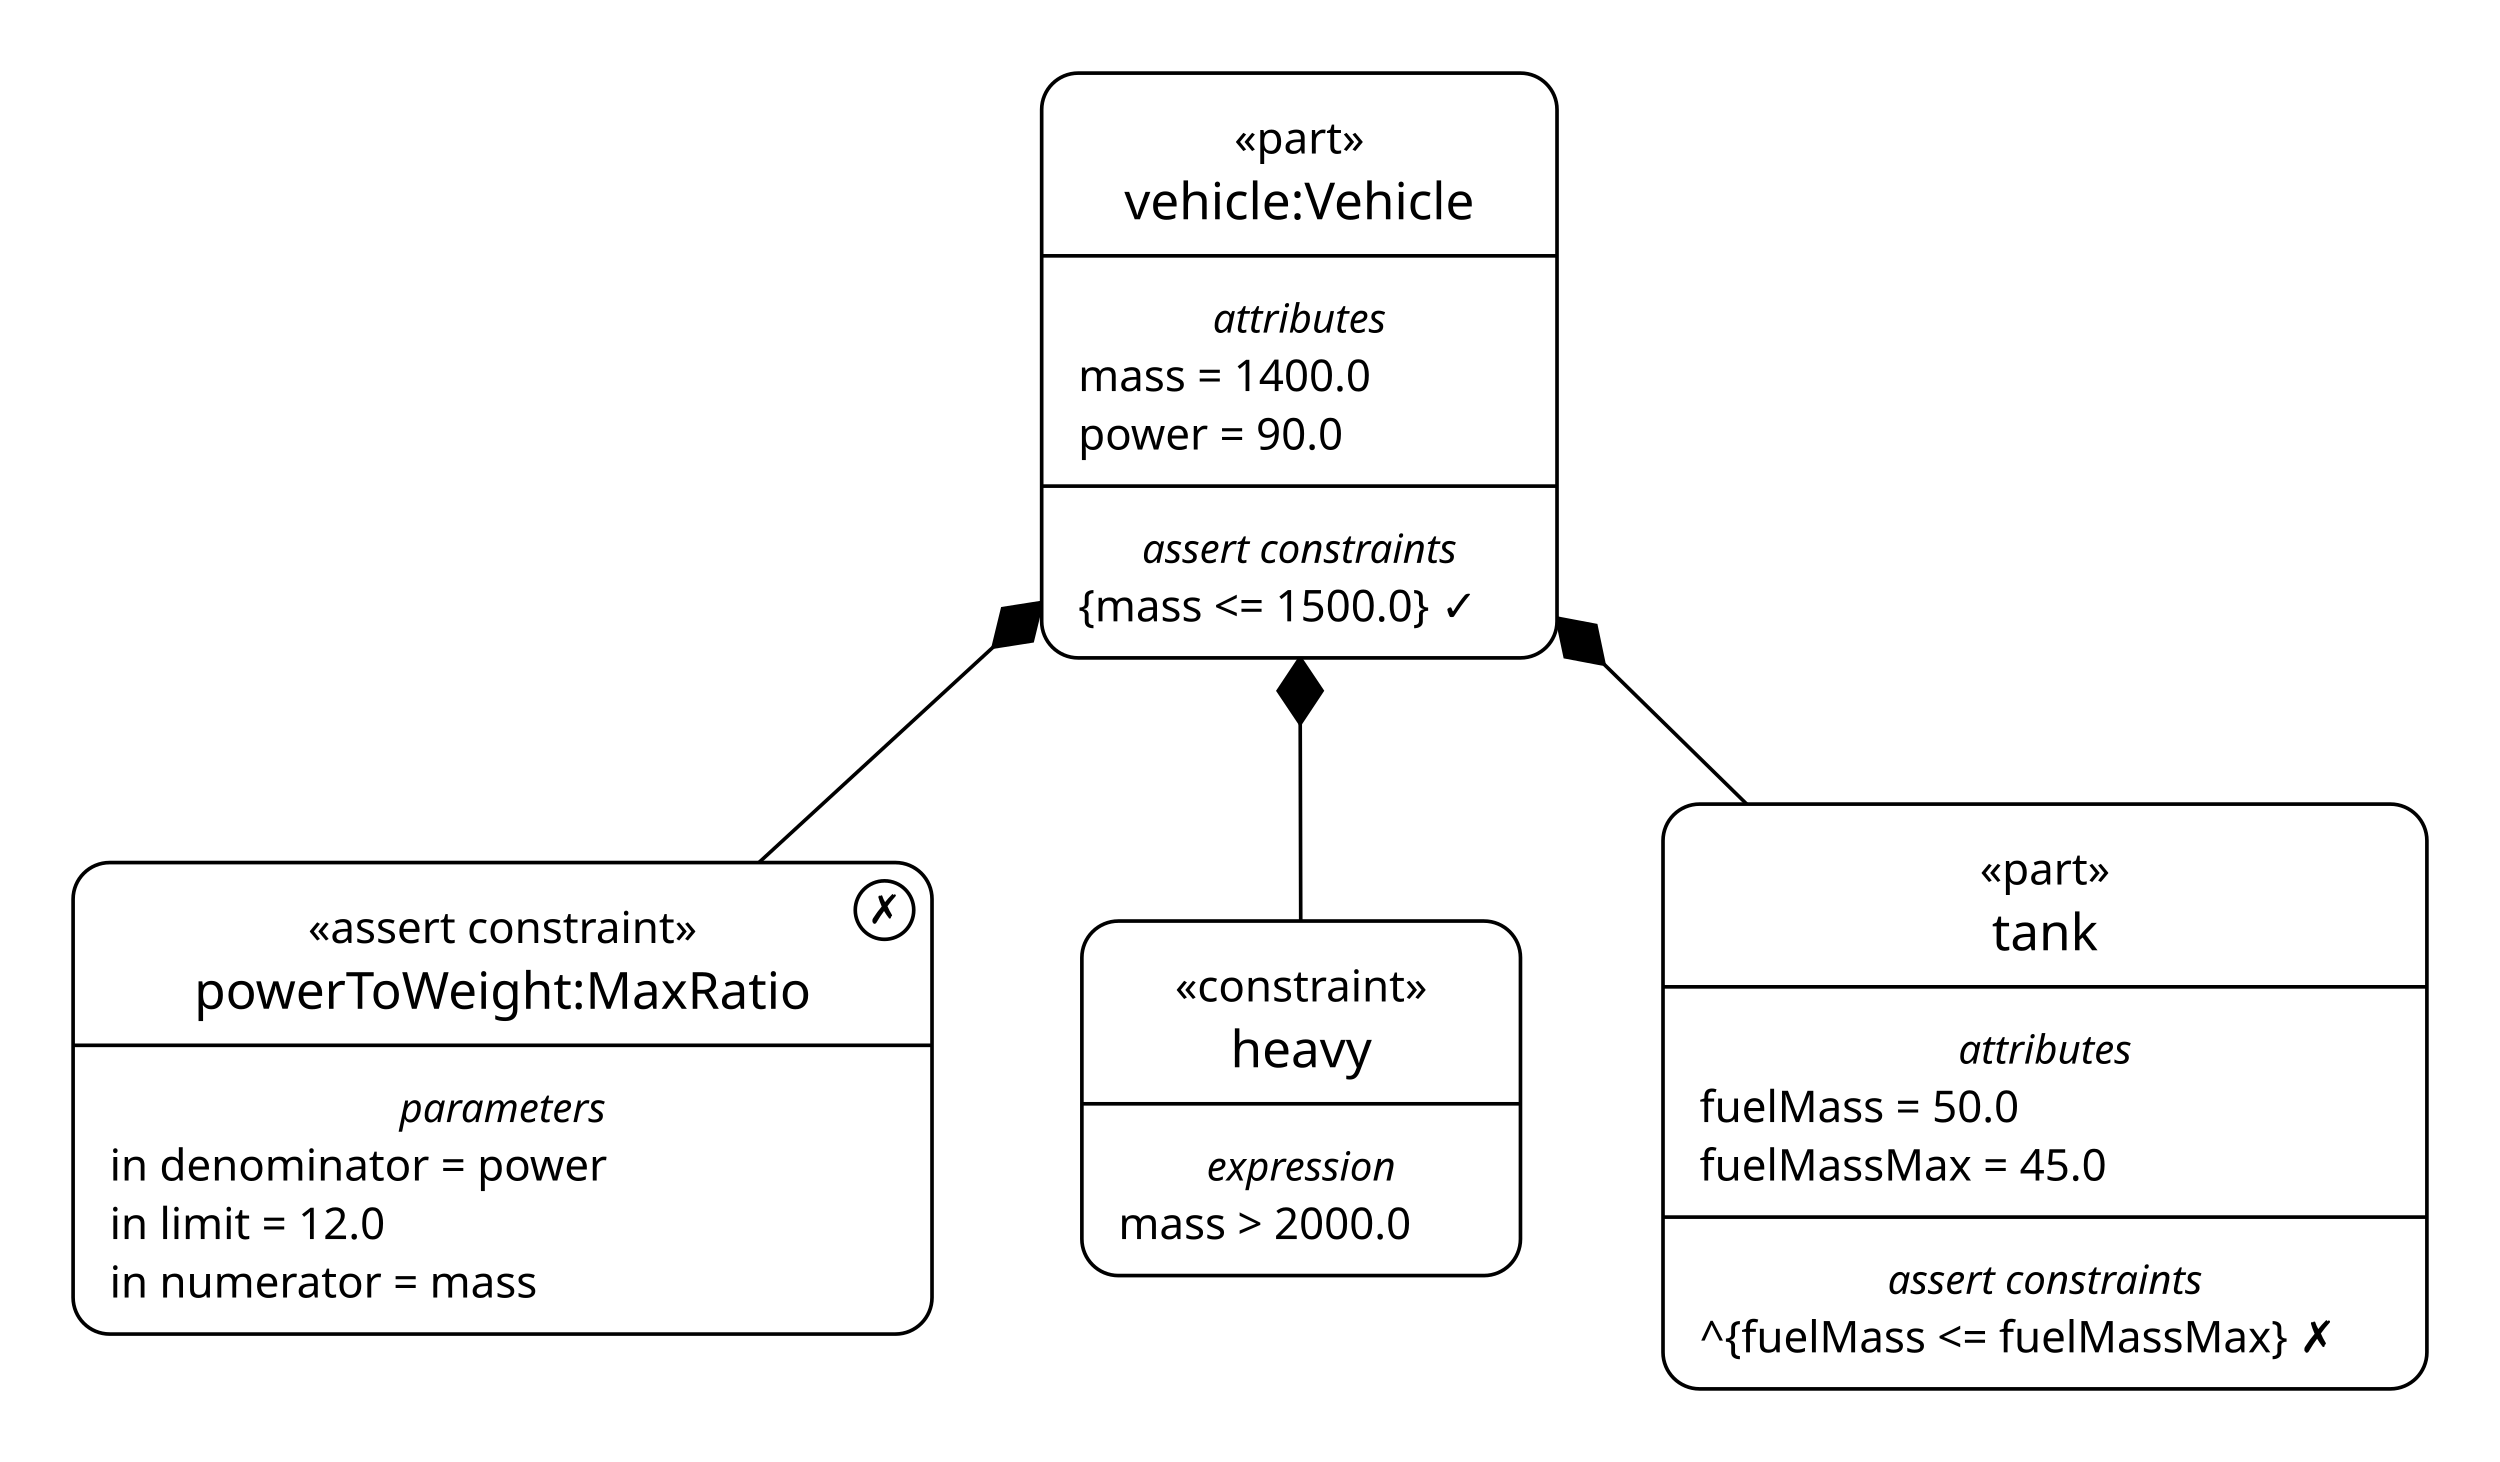
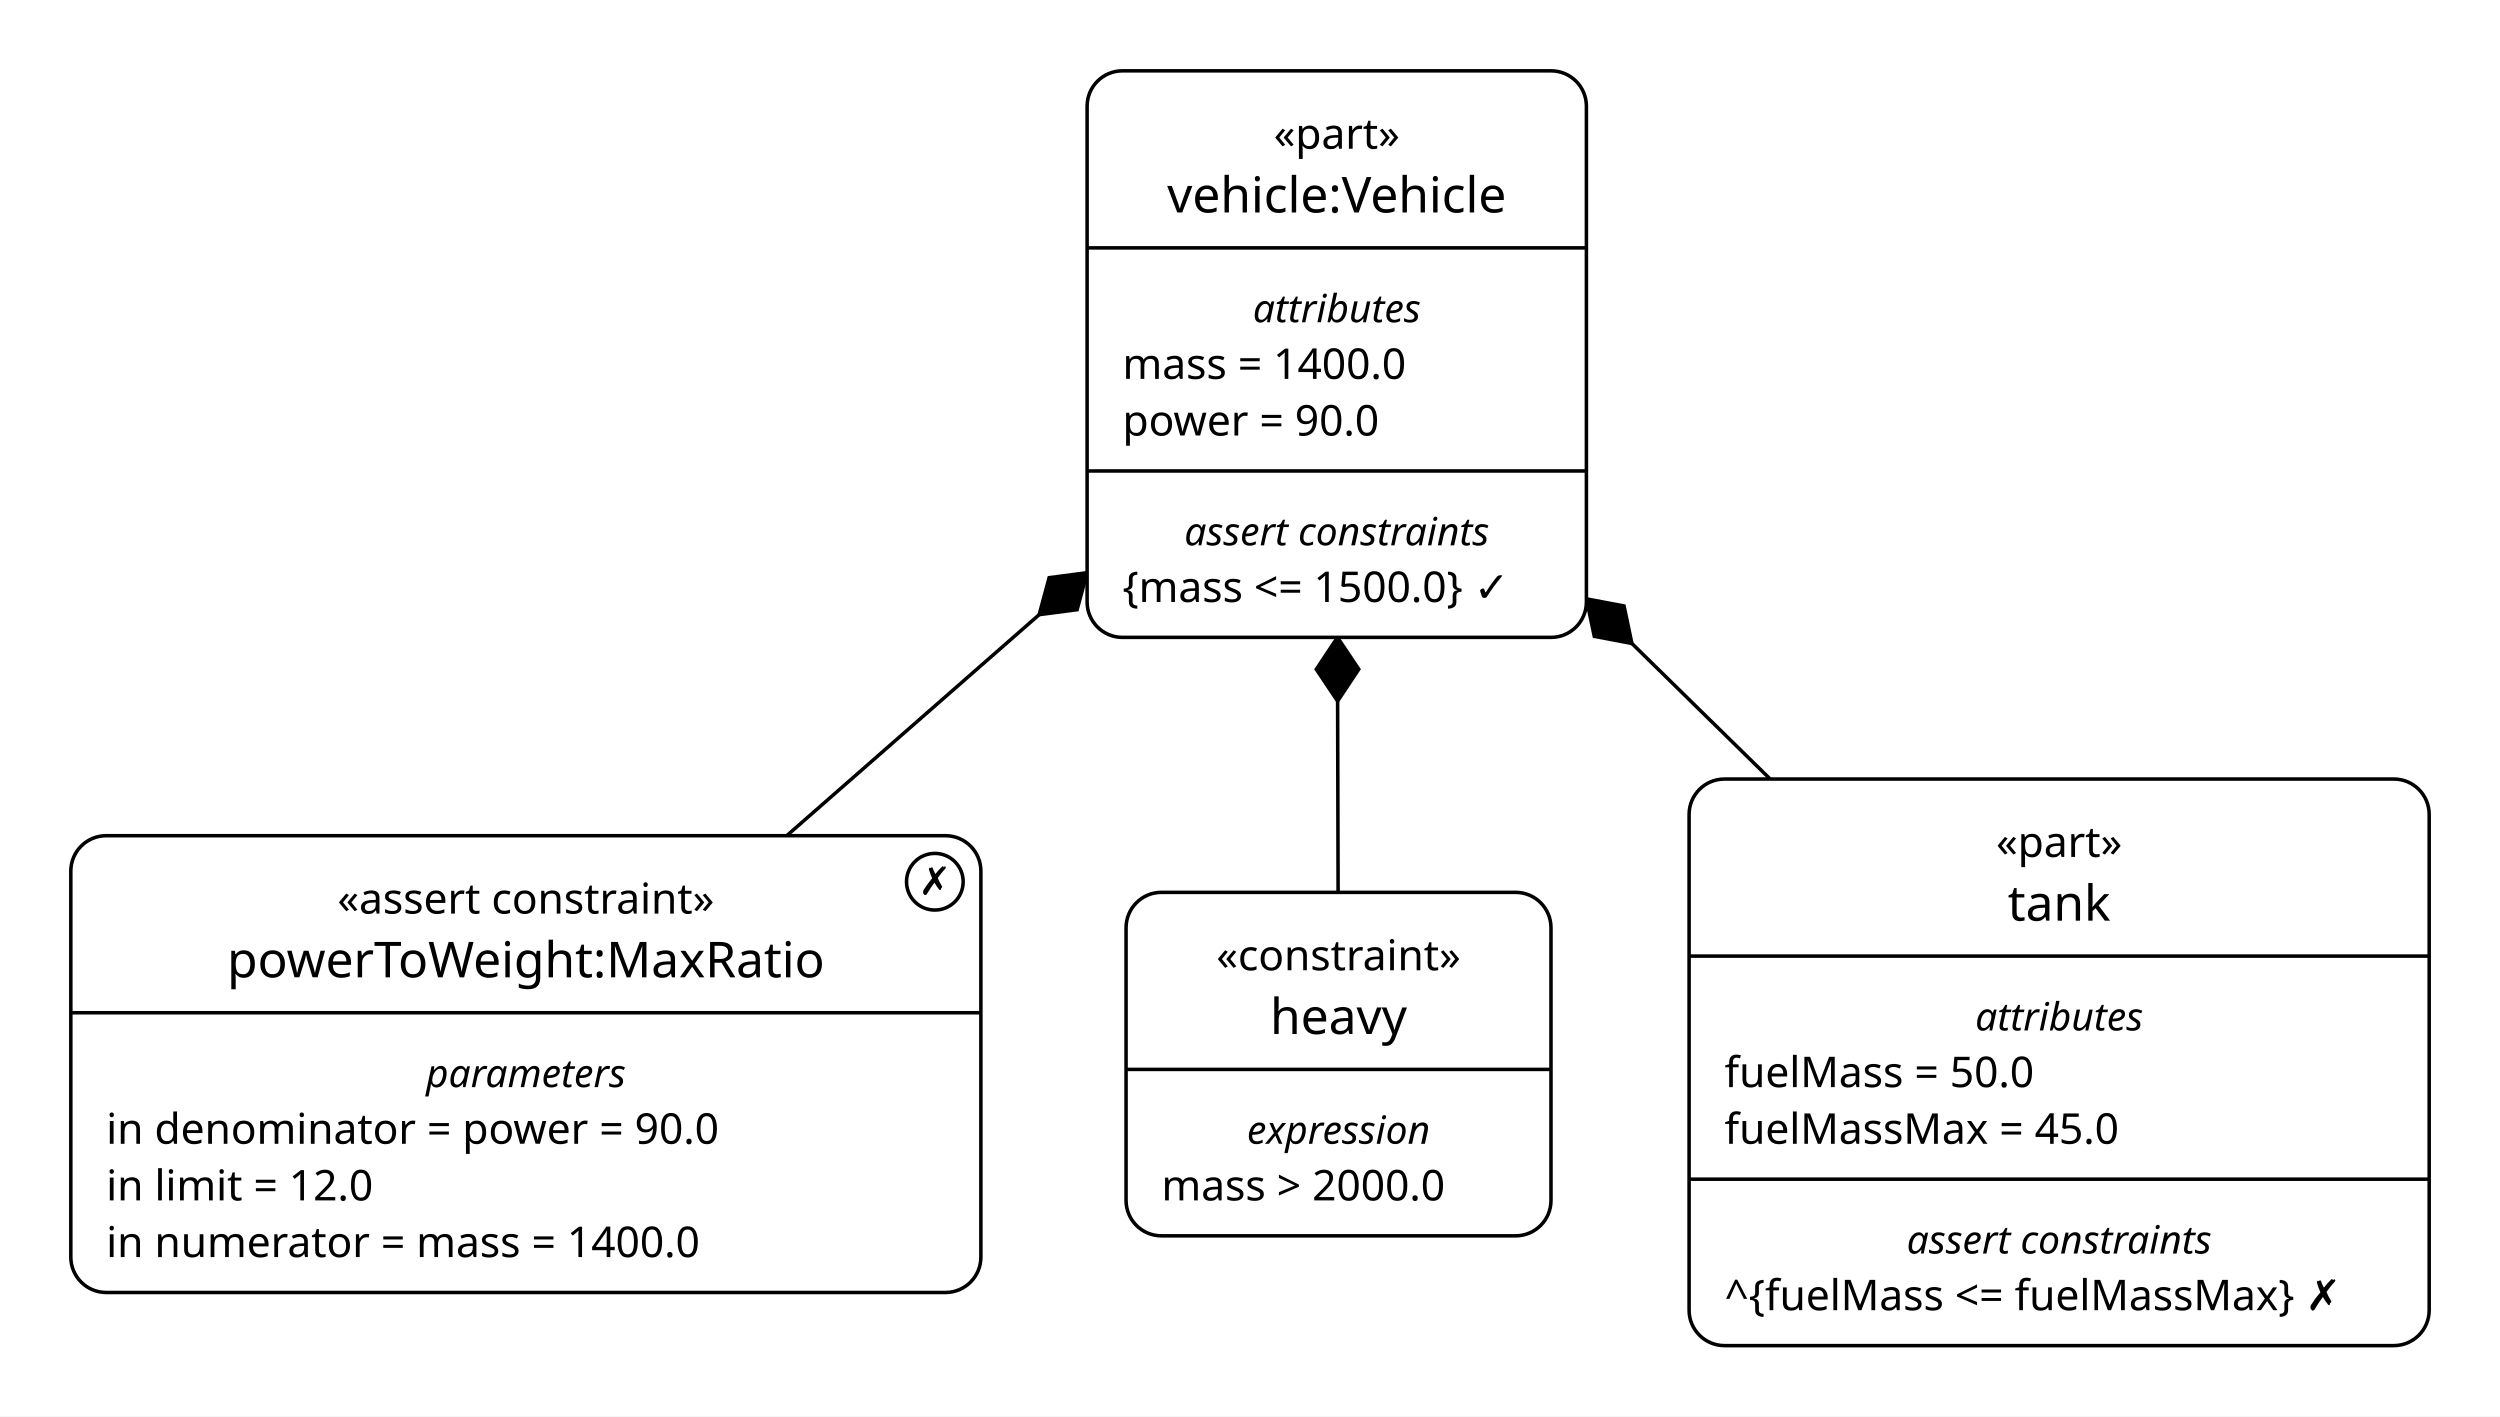
- <svg xmlns="http://www.w3.org/2000/svg" width="684" height="400" viewBox="0 0 684 400" font-family="sans-serif">
-   <rect x="0" y="0" width="684" height="400" fill="#ffffff" />
-   <polyline points="438.85,181.72 477.9,220" fill="none" stroke="#000000" />
-   <polygon points="426,169.12 428.23,179.7 438.85,181.72 436.63,171.13" fill="#000000" stroke="#000000" />
-   <polyline points="355.74,198 355.88,252" fill="none" stroke="#000000" />
-   <polygon points="355.7,180 349.72,189.01 355.74,198 361.72,188.99" fill="#000000" stroke="#000000" />
-   <polyline points="271.75,177.03 207.63,236" fill="none" stroke="#000000" />
-   <polygon points="285,164.84 274.31,166.52 271.75,177.03 282.44,175.35" fill="#000000" stroke="#000000" />
-   <rect x="285" y="20" width="141" height="160" rx="10" fill="#ffffff" stroke="#000000" />
-   <text x="355.5" y="42" text-anchor="middle" font-size="12">«part»</text>
-   <text x="355.5" y="60" text-anchor="middle" font-size="14">vehicle:Vehicle</text>
-   <polyline points="285,70 426,70" fill="none" stroke="#000000" />
-   <text x="355.5" y="91" text-anchor="middle" font-size="11" font-style="italic">attributes</text>
-   <text x="295" y="107" text-anchor="start" font-size="12">mass = 1400.0</text>
-   <text x="295" y="123" text-anchor="start" font-size="12">power = 90.0</text>
-   <polyline points="285,133 426,133" fill="none" stroke="#000000" />
-   <text x="355.5" y="154" text-anchor="middle" font-size="11" font-style="italic">assert constraints</text>
-   <text x="295" y="170" text-anchor="start" font-size="12">{mass &lt;= 1500.0} ✓</text>
-   <rect x="455" y="220" width="209" height="160" rx="10" fill="#ffffff" stroke="#000000" />
-   <text x="559.5" y="242" text-anchor="middle" font-size="12">«part»</text>
-   <text x="559.5" y="260" text-anchor="middle" font-size="14">tank</text>
-   <polyline points="455,270 664,270" fill="none" stroke="#000000" />
-   <text x="559.5" y="291" text-anchor="middle" font-size="11" font-style="italic">attributes</text>
-   <text x="465" y="307" text-anchor="start" font-size="12">fuelMass = 50.0</text>
-   <text x="465" y="323" text-anchor="start" font-size="12">fuelMassMax = 45.0</text>
-   <polyline points="455,333 664,333" fill="none" stroke="#000000" />
-   <text x="559.5" y="354" text-anchor="middle" font-size="11" font-style="italic">assert constraints</text>
-   <text x="465" y="370" text-anchor="start" font-size="12">^{fuelMass &lt;= fuelMassMax} ✗</text>
-   <rect x="296" y="252" width="120" height="97" rx="10" fill="#ffffff" stroke="#000000" />
-   <text x="356" y="274" text-anchor="middle" font-size="12">«constraint»</text>
-   <text x="356" y="292" text-anchor="middle" font-size="14">heavy</text>
-   <polyline points="296,302 416,302" fill="none" stroke="#000000" />
-   <text x="356" y="323" text-anchor="middle" font-size="11" font-style="italic">expression</text>
-   <text x="306" y="339" text-anchor="start" font-size="12">mass &gt; 2000.0</text>
-   <rect x="20" y="236" width="235" height="129" rx="10" fill="#ffffff" stroke="#000000" />
-   <text x="137.5" y="258" text-anchor="middle" font-size="12">«assert constraint»</text>
-   <text x="137.5" y="276" text-anchor="middle" font-size="14">powerToWeight:MaxRatio</text>
-   <rect x="234" y="241" width="16" height="16" rx="8" fill="none" stroke="#000000" />
-   <text x="242" y="252.67" text-anchor="middle" font-size="11">✗</text>
-   <polyline points="20,286 255,286" fill="none" stroke="#000000" />
-   <text x="137.5" y="307" text-anchor="middle" font-size="11" font-style="italic">parameters</text>
-   <text x="30" y="323" text-anchor="start" font-size="12">in denominator = power</text>
+ <svg xmlns="http://www.w3.org/2000/svg" width="706" height="400" viewBox="0 0 706 400" font-family="sans-serif">
+   <rect x="0" y="0" width="706" height="400" fill="#ffffff" />
+   <polyline points="460.85,181.72 499.9,220" fill="none" stroke="#000000" />
+   <polygon points="448,169.12 450.23,179.7 460.85,181.72 458.63,171.13" fill="#000000" stroke="#000000" />
+   <polyline points="377.74,198 377.88,252" fill="none" stroke="#000000" />
+   <polygon points="377.7,180 371.72,189.01 377.74,198 383.72,188.99" fill="#000000" stroke="#000000" />
+   <polyline points="293.46,173.58 222.17,236" fill="none" stroke="#000000" />
+   <polygon points="307,161.73 296.28,163.14 293.46,173.58 304.18,172.17" fill="#000000" stroke="#000000" />
+   <rect x="307" y="20" width="141" height="160" rx="10" fill="#ffffff" stroke="#000000" />
+   <text x="377.5" y="42" text-anchor="middle" font-size="12">«part»</text>
+   <text x="377.5" y="60" text-anchor="middle" font-size="14">vehicle:Vehicle</text>
+   <polyline points="307,70 448,70" fill="none" stroke="#000000" />
+   <text x="377.5" y="91" text-anchor="middle" font-size="11" font-style="italic">attributes</text>
+   <text x="317" y="107" text-anchor="start" font-size="12">mass = 1400.0</text>
+   <text x="317" y="123" text-anchor="start" font-size="12">power = 90.0</text>
+   <polyline points="307,133 448,133" fill="none" stroke="#000000" />
+   <text x="377.5" y="154" text-anchor="middle" font-size="11" font-style="italic">assert constraints</text>
+   <text x="317" y="170" text-anchor="start" font-size="12">{mass &lt;= 1500.0} ✓</text>
+   <rect x="477" y="220" width="209" height="160" rx="10" fill="#ffffff" stroke="#000000" />
+   <text x="581.5" y="242" text-anchor="middle" font-size="12">«part»</text>
+   <text x="581.5" y="260" text-anchor="middle" font-size="14">tank</text>
+   <polyline points="477,270 686,270" fill="none" stroke="#000000" />
+   <text x="581.5" y="291" text-anchor="middle" font-size="11" font-style="italic">attributes</text>
+   <text x="487" y="307" text-anchor="start" font-size="12">fuelMass = 50.0</text>
+   <text x="487" y="323" text-anchor="start" font-size="12">fuelMassMax = 45.0</text>
+   <polyline points="477,333 686,333" fill="none" stroke="#000000" />
+   <text x="581.5" y="354" text-anchor="middle" font-size="11" font-style="italic">assert constraints</text>
+   <text x="487" y="370" text-anchor="start" font-size="12">^{fuelMass &lt;= fuelMassMax} ✗</text>
+   <rect x="318" y="252" width="120" height="97" rx="10" fill="#ffffff" stroke="#000000" />
+   <text x="378" y="274" text-anchor="middle" font-size="12">«constraint»</text>
+   <text x="378" y="292" text-anchor="middle" font-size="14">heavy</text>
+   <polyline points="318,302 438,302" fill="none" stroke="#000000" />
+   <text x="378" y="323" text-anchor="middle" font-size="11" font-style="italic">expression</text>
+   <text x="328" y="339" text-anchor="start" font-size="12">mass &gt; 2000.0</text>
+   <rect x="20" y="236" width="257" height="129" rx="10" fill="#ffffff" stroke="#000000" />
+   <text x="148.5" y="258" text-anchor="middle" font-size="12">«assert constraint»</text>
+   <text x="148.5" y="276" text-anchor="middle" font-size="14">powerToWeight:MaxRatio</text>
+   <rect x="256" y="241" width="16" height="16" rx="8" fill="none" stroke="#000000" />
+   <text x="264" y="252.67" text-anchor="middle" font-size="11">✗</text>
+   <polyline points="20,286 277,286" fill="none" stroke="#000000" />
+   <text x="148.5" y="307" text-anchor="middle" font-size="11" font-style="italic">parameters</text>
+   <text x="30" y="323" text-anchor="start" font-size="12">in denominator = power = 90.0</text>
  <text x="30" y="339" text-anchor="start" font-size="12">in limit = 12.0</text>
-   <text x="30" y="355" text-anchor="start" font-size="12">in numerator = mass</text>
+   <text x="30" y="355" text-anchor="start" font-size="12">in numerator = mass = 1400.0</text>
</svg>
